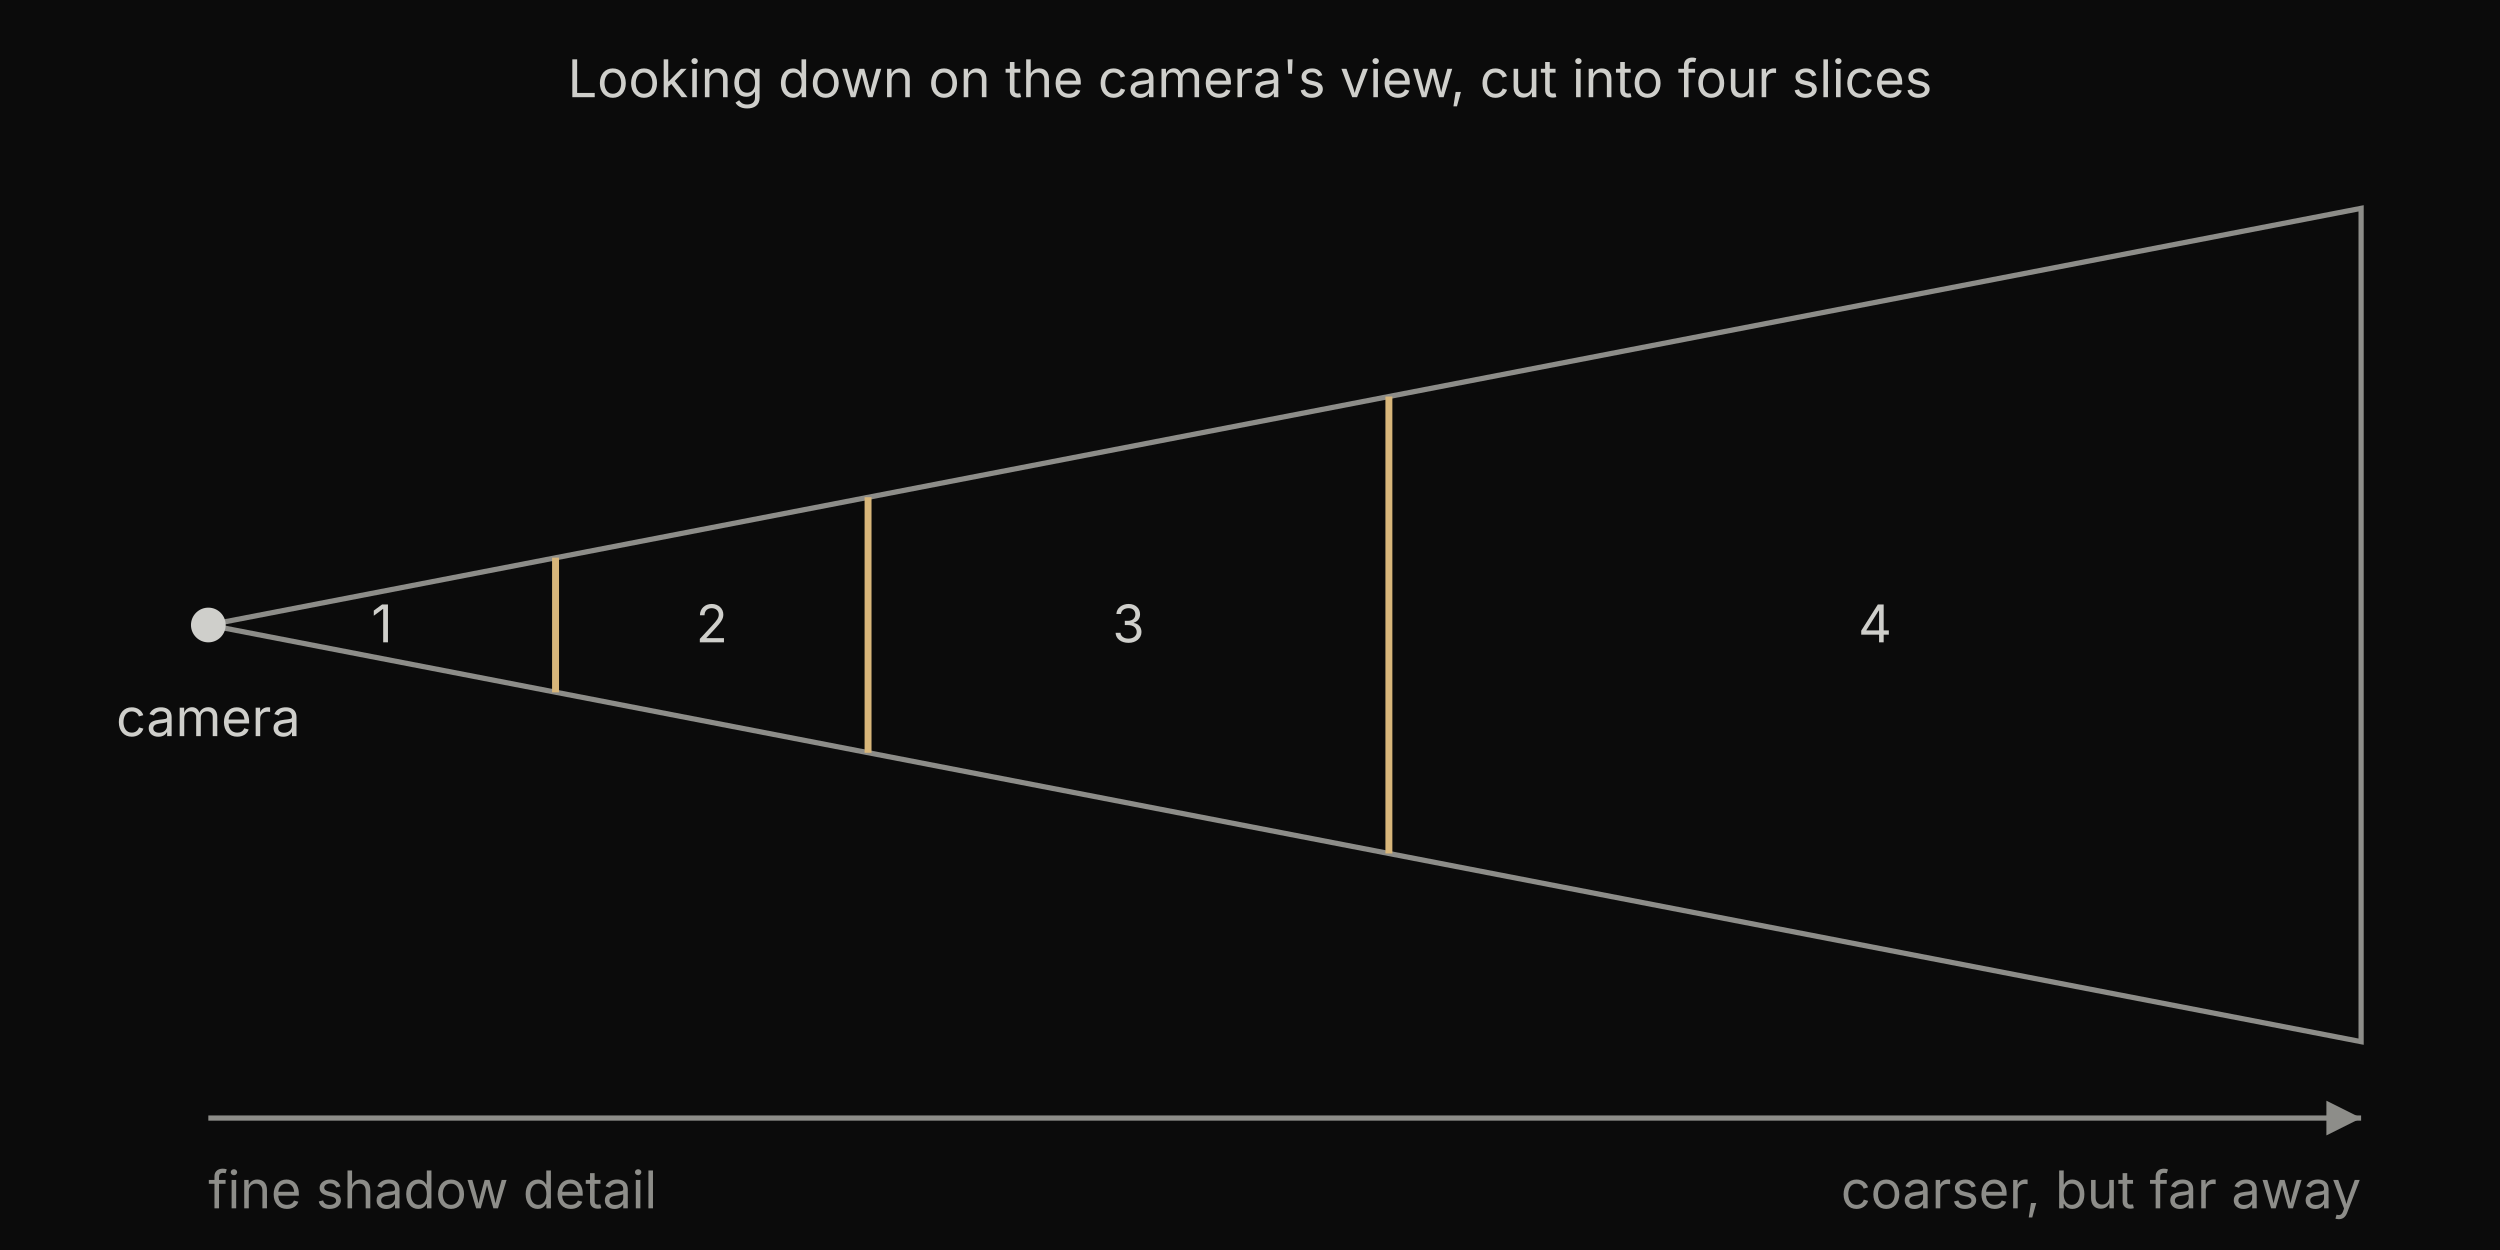
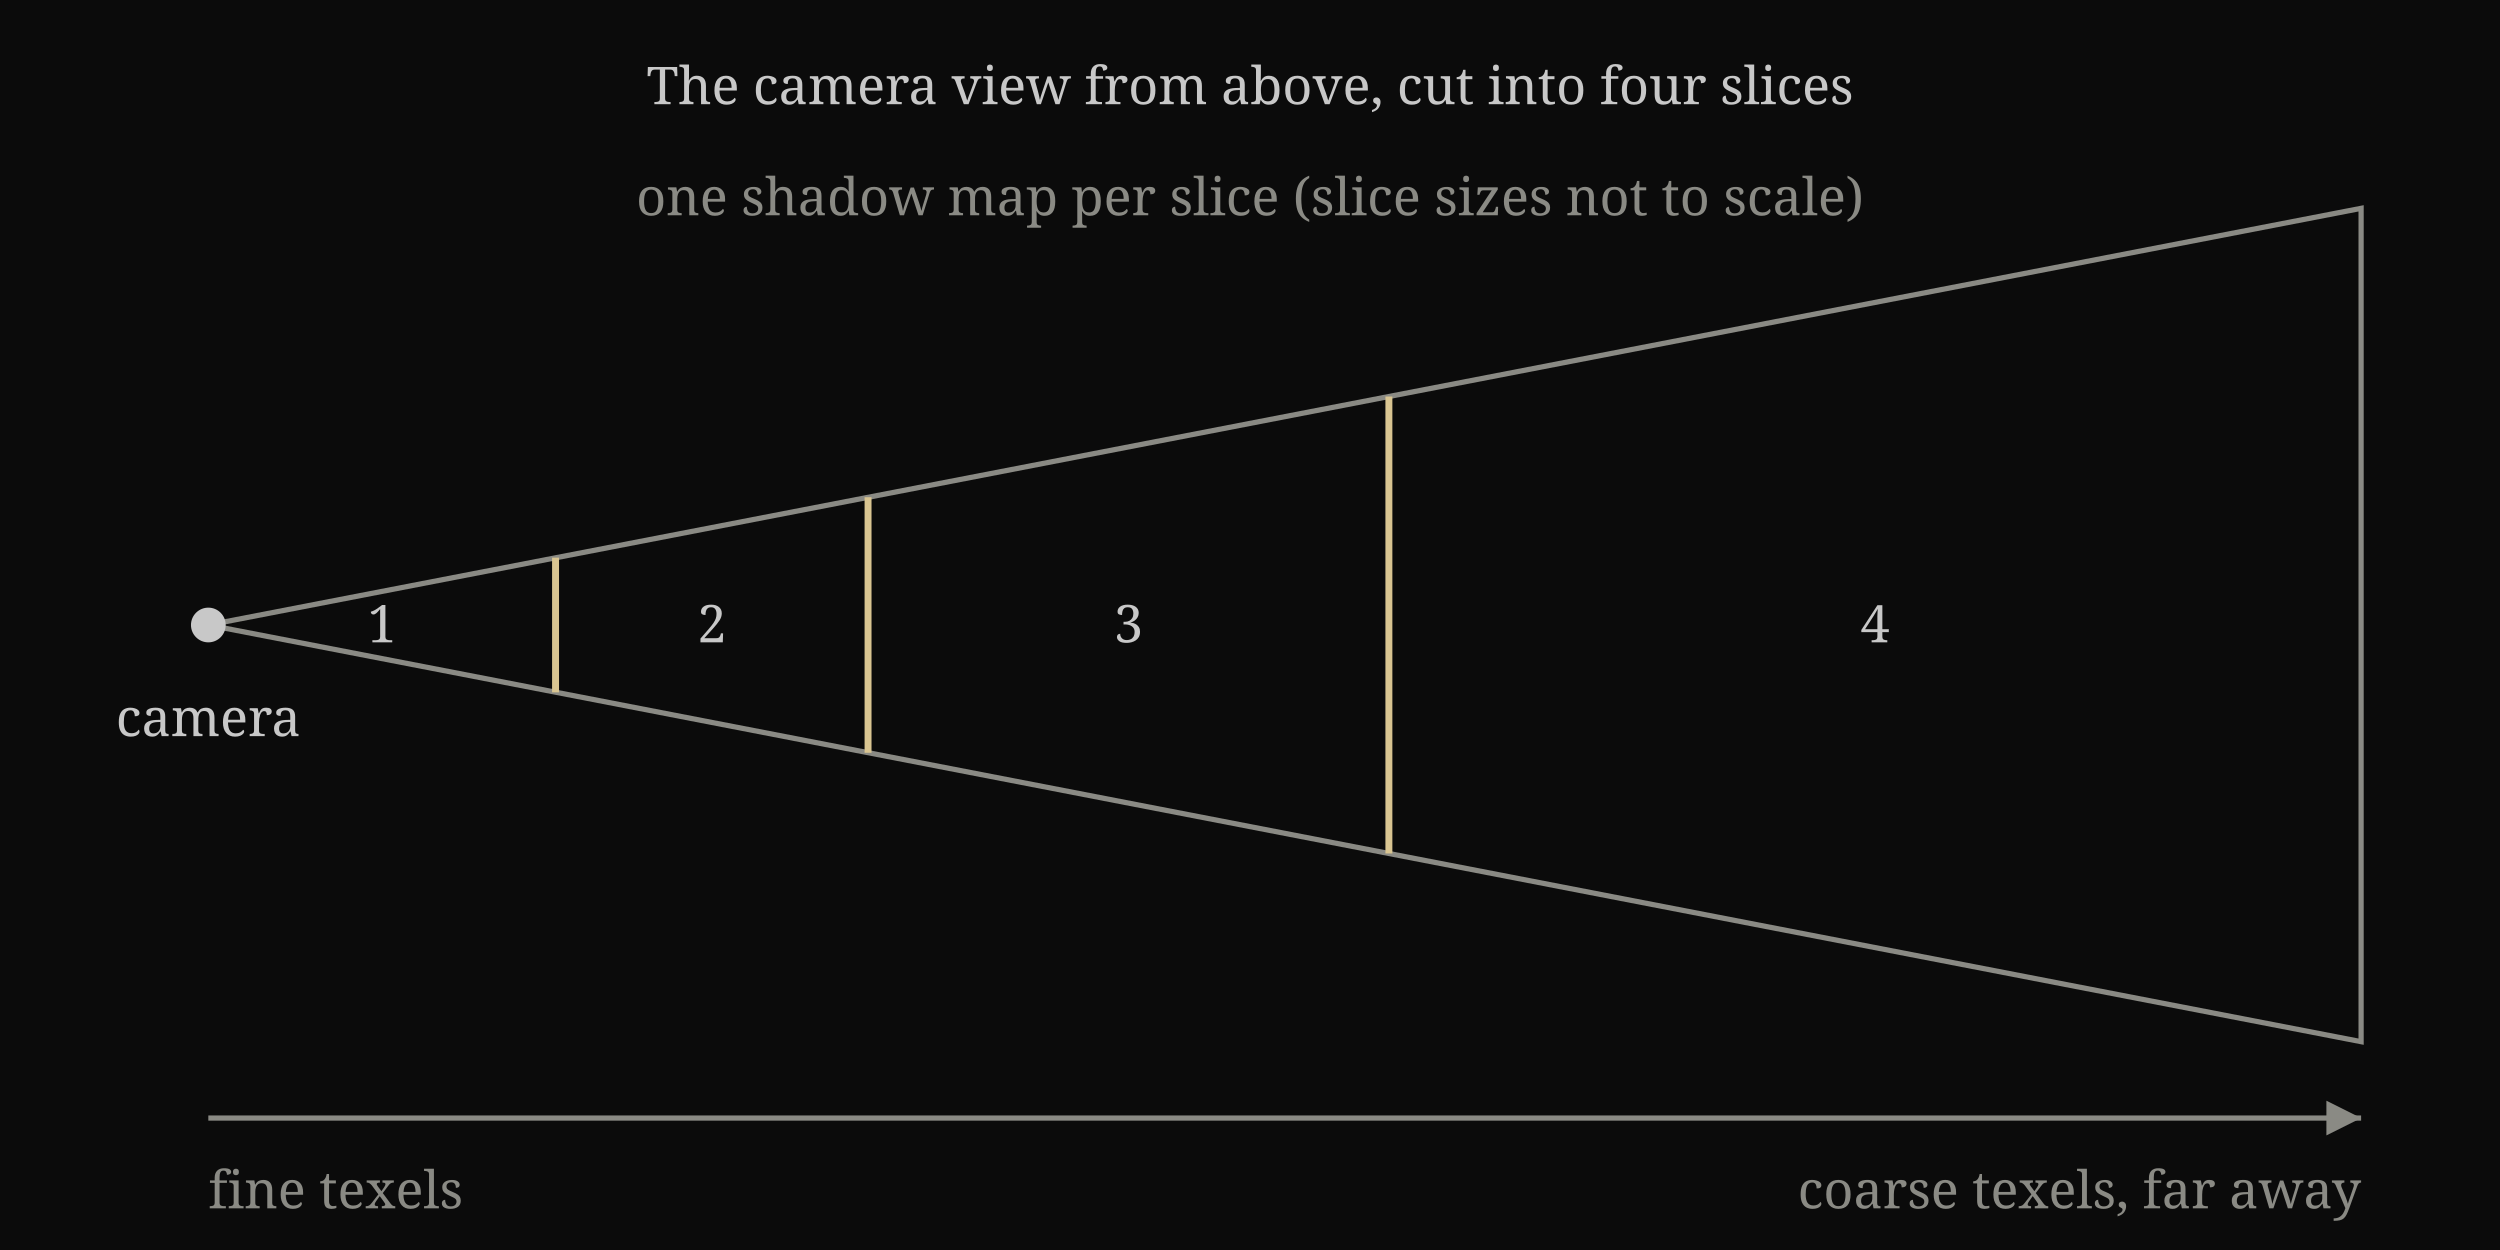
- <svg xmlns="http://www.w3.org/2000/svg" viewBox="0 0 720 360" width="720" height="360" font-family="Inter, sans-serif" font-size="15">
+ <svg xmlns="http://www.w3.org/2000/svg" viewBox="0 0 720 360" width="720" height="360" font-family="Georgia, serif" font-size="15">
  <rect width="720" height="360" fill="#0b0b0b" />
-   <text x="360" y="28" text-anchor="middle" fill="#cfcfcb">Looking down on the camera's view, cut into four slices</text>
-   <polygon points="60,180 680,60 680,300" fill="none" stroke="#8d8d89" stroke-width="1.5" />
-   <line x1="160" y1="160.6" x2="160" y2="199.4" stroke="#d8b67a" stroke-width="2" />
-   <line x1="250" y1="143.2" x2="250" y2="216.8" stroke="#d8b67a" stroke-width="2" />
-   <line x1="400" y1="114.2" x2="400" y2="245.8" stroke="#d8b67a" stroke-width="2" />
-   <circle cx="60" cy="180" r="5" fill="#cfcfcb" />
-   <text x="60" y="212" text-anchor="middle" fill="#cfcfcb">camera</text>
-   <text x="110" y="185" text-anchor="middle" fill="#cfcfcb">1</text>
-   <text x="205" y="185" text-anchor="middle" fill="#cfcfcb">2</text>
-   <text x="325" y="185" text-anchor="middle" fill="#cfcfcb">3</text>
-   <text x="540" y="185" text-anchor="middle" fill="#cfcfcb">4</text>
-   <line x1="60" y1="322" x2="680" y2="322" stroke="#8d8d89" stroke-width="1.5" />
-   <polygon points="680,322 670,317 670,327" fill="#8d8d89" />
-   <text x="60" y="348" fill="#8d8d89">fine shadow detail</text>
-   <text x="680" y="348" text-anchor="end" fill="#8d8d89">coarser, but far away</text>
+   <text x="360" y="30" text-anchor="middle" fill="#c8c8c8">The camera view from above, cut into four slices</text>
+   <polygon points="60,180 680,60 680,300" fill="none" stroke="#8a8a84" stroke-width="1.5" />
+   <line x1="160" y1="160.6" x2="160" y2="199.4" stroke="#d9c591" stroke-width="2" />
+   <line x1="250" y1="143.2" x2="250" y2="216.8" stroke="#d9c591" stroke-width="2" />
+   <line x1="400" y1="114.2" x2="400" y2="245.8" stroke="#d9c591" stroke-width="2" />
+   <circle cx="60" cy="180" r="5" fill="#c8c8c8" />
+   <text x="60" y="212" text-anchor="middle" fill="#c8c8c8">camera</text>
+   <text x="110" y="185" text-anchor="middle" fill="#c8c8c8">1</text>
+   <text x="205" y="185" text-anchor="middle" fill="#c8c8c8">2</text>
+   <text x="325" y="185" text-anchor="middle" fill="#c8c8c8">3</text>
+   <text x="540" y="185" text-anchor="middle" fill="#c8c8c8">4</text>
+   <text x="360" y="62" text-anchor="middle" fill="#8a8a84">one shadow map per slice (slice sizes not to scale)</text>
+   <line x1="60" y1="322" x2="680" y2="322" stroke="#8a8a84" stroke-width="1.5" />
+   <polygon points="680,322 670,317 670,327" fill="#8a8a84" />
+   <text x="60" y="348" fill="#8a8a84">fine texels</text>
+   <text x="680" y="348" text-anchor="end" fill="#8a8a84">coarse texels, far away</text>
</svg>
